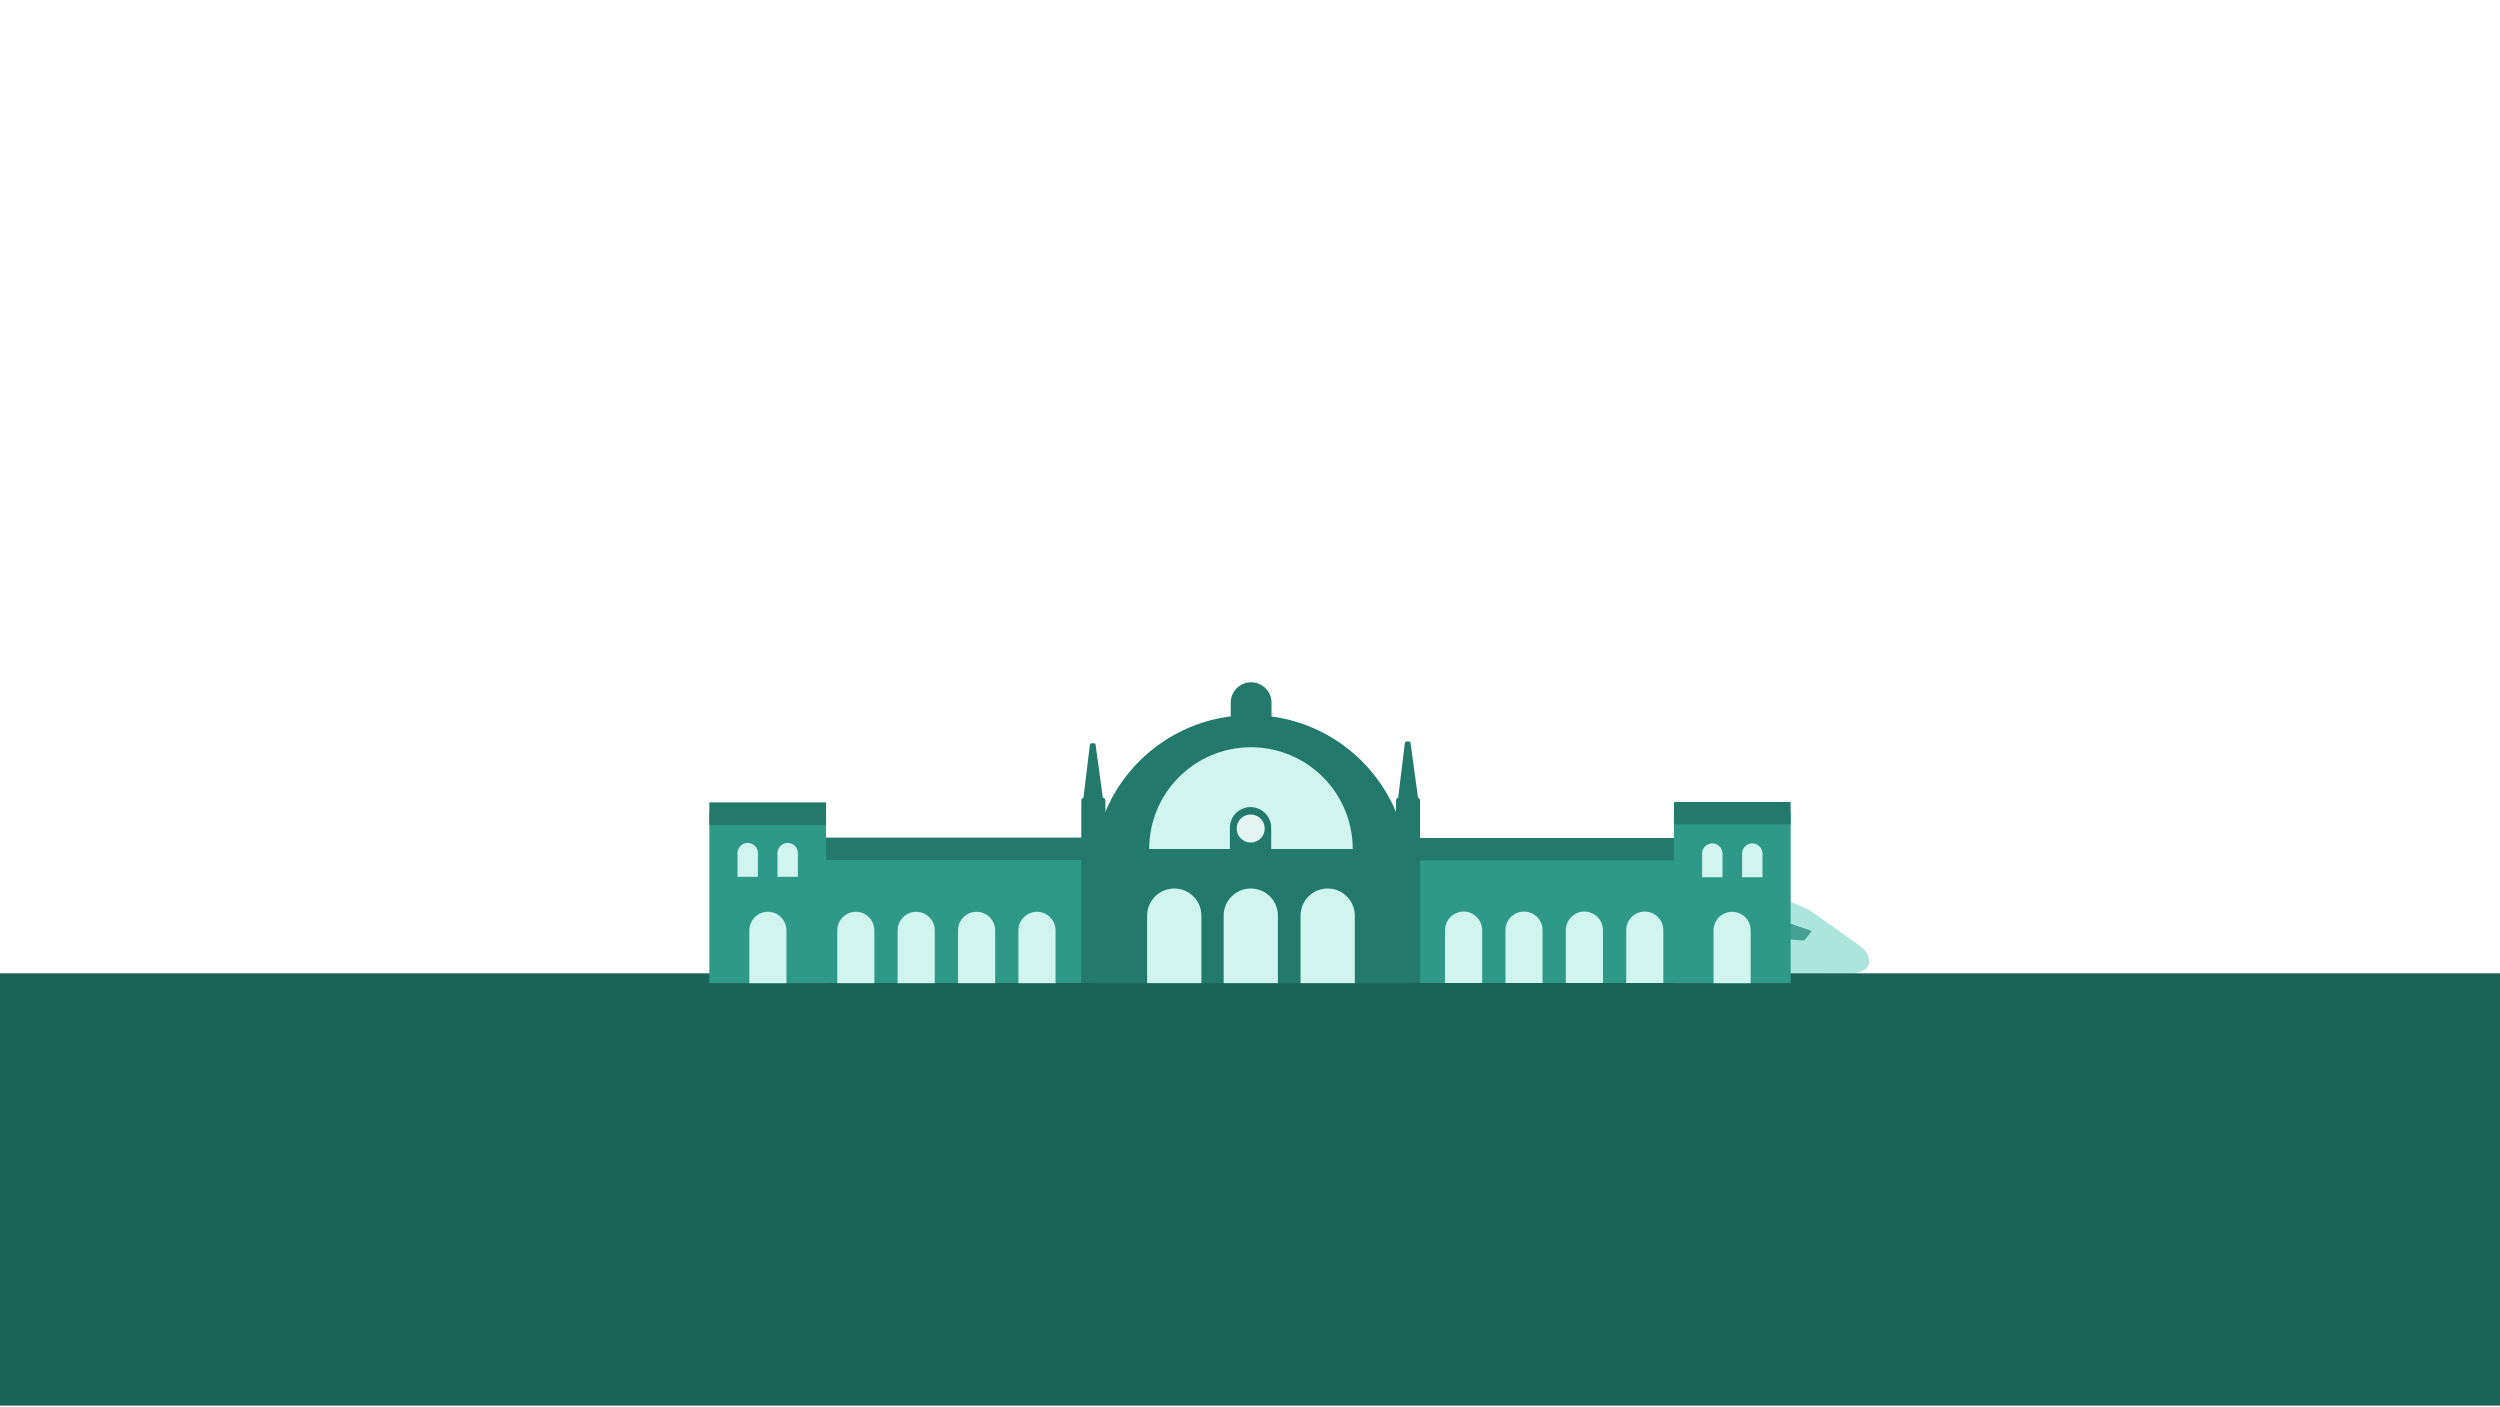
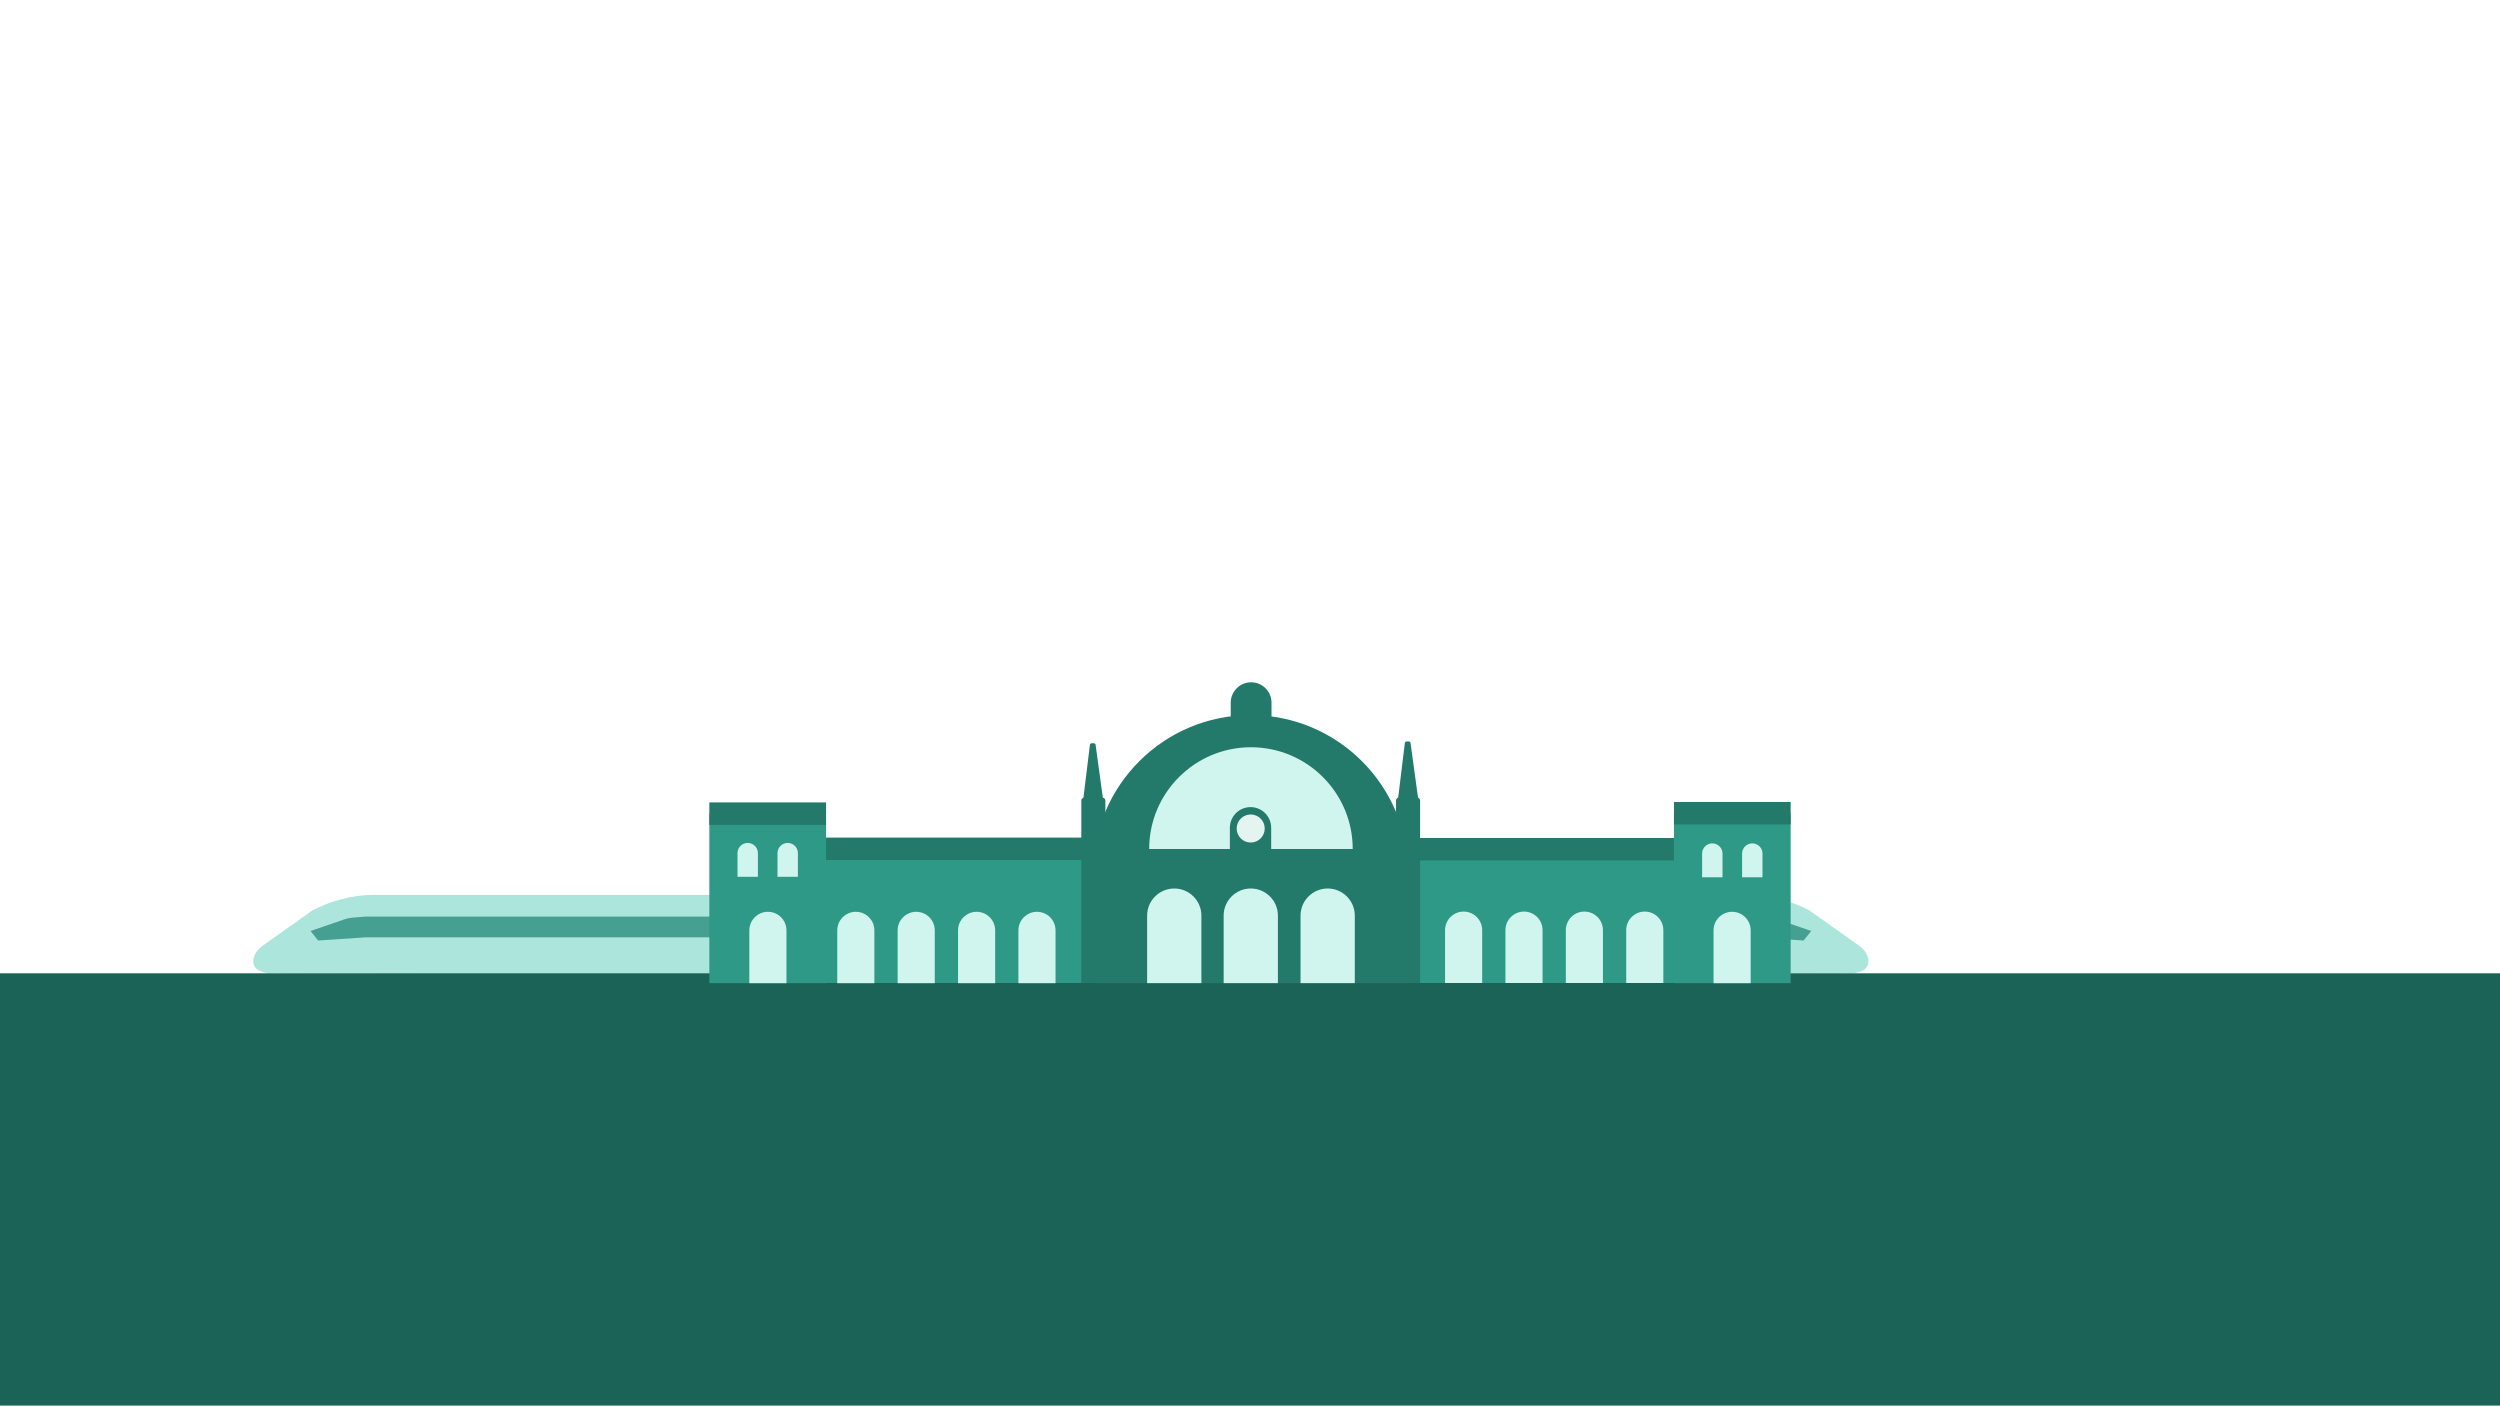
<svg xmlns="http://www.w3.org/2000/svg" viewBox="0 0 3840 2160">
  <g id="quickSelect-fade-1">
    <g id="quickSelect-fade-1-animation">
-       <path d="M2061.55,1498l784.29-2.77c4.88,0,15.64-3.52,19.1-6.24,11.92-9.35,4.62-27.03-7.68-35.91l-77.41-54.89c-27.99-14.56-61.39-23.57-92.33-23.57h-625.97v123.38Z" style="fill: #ace5db; stroke-width: 0px;" />
-       <g>
-         <path d="M2698.57,1439.77h-115.07v-31.89h115.07l19.82,1.61c3.87.31,7.7,1.05,11.4,2.21l53.2,18.3-11.64,14.63-72.78-4.85Z" style="fill: #45a091; stroke-width: 0px;" />
-         <rect x="2061.55" y="1407.89" width="525.38" height="31.89" style="fill: #45a091; stroke-width: 0px;" />
-       </g>
-       <path d="M2061.38,1497.61l-784.29-2.77c-4.88,0-15.64-3.52-19.1-6.24-11.92-9.35-4.62-27.03,7.68-35.91l77.41-54.89c27.99-14.56,61.39-23.57,92.33-23.57h625.97v123.38Z" style="fill: #ace5db; stroke-width: 0px;" />
-       <g>
-         <path d="M1424.35,1439.38h115.07v-31.89h-115.07l-19.82,1.61c-3.87.31-7.7,1.05-11.4,2.21l-56.81,17.67,15.25,15.25,72.78-4.85Z" style="fill: #45a091; stroke-width: 0px;" />
-         <rect x="1534.58" y="1407.5" width="526.97" height="31.89" transform="translate(3596.12 2846.88) rotate(180)" style="fill: #45a091; stroke-width: 0px;" />
-       </g>
+       <path d="M2856.26,1453.08l-77.41-54.89c-27.99-14.56-61.39-23.57-92.33-23.57H572.48c-30.94,0-64.33,9.01-92.33,23.57l-77.41,54.89c-12.3,8.88-19.6,26.56-7.68,35.91,3.46,2.72,14.22,6.24,19.1,6.24l784.29,2.77v-1.55l423.09,1.5v.06l7.95-.03,7.95.03v-.06l423.09-1.5v1.55l784.29-2.77c4.88,0,15.64-3.52,19.1-6.24,11.92-9.35,4.62-27.03-7.68-35.91Z" style="fill: #ace5db; stroke-width: 0px;" />
+       <path d="M2728.8,1411.7c-3.71-1.15-7.53-1.89-11.4-2.21l-19.82-1.61H561.43l-19.82,1.61c-3.87.31-7.7,1.05-11.4,2.21l-53.2,18.3,11.64,14.63,72.78-4.85h2136.15l72.78,4.85,11.64-14.63-53.2-18.3Z" style="fill: #45a091; stroke-width: 0px;" />
    </g>
  </g>
  <g id="quickSelect-move">
    <rect x="0" y="1495" width="3840" height="664" style="fill: #1c6357; stroke-width: 0px;" />
    <g>
      <path d="M1920.97,1098.37h0c133.52,0,241.91,108.4,241.91,241.91v169.84h-483.83v-169.84c0-133.52,108.4-241.91,241.91-241.91Z" style="fill: #237a6b; stroke-width: 0px;" />
      <rect x="2163.05" y="1316.86" width="554.02" height="193.03" style="fill: #2e9987; stroke-width: 0px;" />
      <rect x="1124.88" y="1316.86" width="554.02" height="193.03" style="fill: #2e9987; stroke-width: 0px;" />
      <path d="M1921.19,1364.73h0c23,0,41.68,18.67,41.68,41.68v103.72h-83.35v-103.72c0-23,18.67-41.68,41.68-41.68Z" style="fill: #d0f4ee; stroke-width: 0px;" />
      <path d="M1921.46,1147.77h0c86.28,0,156.32,70.05,156.32,156.32h-312.64c0-86.28,70.05-156.32,156.32-156.32Z" style="fill: #d0f4ee; stroke-width: 0px;" />
      <path d="M1920.8,1239.71h0c17.51,0,31.73,14.22,31.73,31.73v43.85h-63.45v-43.85c0-17.51,14.22-31.73,31.73-31.73Z" style="fill: #237a6b; stroke-width: 0px;" />
      <path d="M1665.19,1225.29h28.38c2.37,0,4.3,1.93,4.3,4.3v280.4h-36.98v-280.4c0-2.37,1.93-4.3,4.3-4.3Z" style="fill: #237a6b; stroke-width: 0px;" />
      <path d="M1680.24,1141.69h-3.55c-1.32,0-2.43.98-2.59,2.3l-10.37,84.82h30.71l-11.6-84.86c-.18-1.29-1.28-2.26-2.59-2.26Z" style="fill: #237a6b; stroke-width: 0px;" />
      <path d="M1921.72,1048h0c17.29,0,31.34,14.04,31.34,31.34v26.95h-62.67v-26.95c0-17.29,14.04-31.34,31.34-31.34Z" style="fill: #237a6b; stroke-width: 0px;" />
      <path d="M1803.66,1364.73h0c23,0,41.68,18.67,41.68,41.68v103.72h-83.35v-103.72c0-23,18.67-41.68,41.68-41.68Z" style="fill: #d0f4ee; stroke-width: 0px;" />
      <path d="M2039.3,1364.73h0c23,0,41.68,18.67,41.68,41.68v103.72h-83.35v-103.72c0-23,18.67-41.68,41.68-41.68Z" style="fill: #d0f4ee; stroke-width: 0px;" />
      <path d="M1592.79,1400.52h0c15.74,0,28.52,12.78,28.52,28.52v81.16h-57.03v-81.16c0-15.74,12.78-28.52,28.52-28.52Z" style="fill: #d0f4ee; stroke-width: 0px;" />
      <path d="M1500.04,1400.52h0c15.74,0,28.52,12.78,28.52,28.52v81.16h-57.03v-81.16c0-15.74,12.78-28.52,28.52-28.52Z" style="fill: #d0f4ee; stroke-width: 0px;" />
      <path d="M1407.28,1400.52h0c15.74,0,28.52,12.78,28.52,28.52v81.16h-57.03v-81.16c0-15.74,12.78-28.52,28.52-28.52Z" style="fill: #d0f4ee; stroke-width: 0px;" />
      <path d="M1314.53,1400.52h0c15.74,0,28.52,12.78,28.52,28.52v81.16h-57.03v-81.16c0-15.74,12.78-28.52,28.52-28.52Z" style="fill: #d0f4ee; stroke-width: 0px;" />
      <rect x="1125.09" y="1286.55" width="554.02" height="34.47" style="fill: #237a6b; stroke-width: 0px;" />
      <rect x="2162.82" y="1287.18" width="554.02" height="34.47" style="fill: #237a6b; stroke-width: 0px;" />
      <circle cx="1921.07" cy="1272.59" r="21.55" style="fill: #e4f4f1; stroke-width: 0px;" />
      <rect x="1089.56" y="1249.41" width="179.24" height="260.72" style="fill: #2e9987; stroke-width: 0px;" />
      <rect x="2571.2" y="1249.41" width="179.24" height="260.72" style="fill: #2e9987; stroke-width: 0px;" />
      <rect x="1089.56" y="1232.49" width="179.24" height="34.47" style="fill: #237a6b; stroke-width: 0px;" />
      <rect x="2571.2" y="1231.86" width="179.24" height="34.47" style="fill: #237a6b; stroke-width: 0px;" />
      <path d="M2660.51,1400.52h0c15.74,0,28.52,12.78,28.52,28.52v81.16h-57.03v-81.16c0-15.74,12.78-28.52,28.52-28.52Z" style="fill: #d0f4ee; stroke-width: 0px;" />
      <path d="M1179.49,1400.52h0c15.74,0,28.52,12.78,28.52,28.52v81.16h-57.03v-81.16c0-15.74,12.78-28.52,28.52-28.52Z" style="fill: #d0f4ee; stroke-width: 0px;" />
      <path d="M1148.47,1294.73h0c8.65,0,15.67,7.02,15.67,15.67v36.35h-31.34v-36.35c0-8.65,7.02-15.67,15.67-15.67Z" style="fill: #d0f4ee; stroke-width: 0px;" />
      <path d="M1209.89,1294.73h0c8.65,0,15.67,7.02,15.67,15.67v36.35h-31.34v-36.35c0-8.65,7.02-15.67,15.67-15.67Z" style="fill: #d0f4ee; stroke-width: 0px;" />
      <path d="M2630.11,1295.42h0c8.65,0,15.67,7.02,15.67,15.67v36.35h-31.34v-36.35c0-8.65,7.02-15.67,15.67-15.67Z" style="fill: #d0f4ee; stroke-width: 0px;" />
      <path d="M2691.53,1295.42h0c8.65,0,15.67,7.02,15.67,15.67v36.35h-31.34v-36.35c0-8.65,7.02-15.67,15.67-15.67Z" style="fill: #d0f4ee; stroke-width: 0px;" />
      <path d="M2148.56,1225.19h28.44c2.36,0,4.27,1.91,4.27,4.27v280.43h-36.98v-280.43c0-2.36,1.91-4.27,4.27-4.27Z" style="fill: #237a6b; stroke-width: 0px;" />
      <path d="M2164,1138.89h-3.55c-1.32,0-2.43.98-2.59,2.3l-10.37,84.82h30.71l-11.6-84.86c-.18-1.29-1.28-2.26-2.59-2.26Z" style="fill: #237a6b; stroke-width: 0px;" />
      <path d="M2526.37,1400.18h0c15.74,0,28.52,12.78,28.52,28.52v81.16h-57.03v-81.16c0-15.74,12.78-28.52,28.52-28.52Z" style="fill: #d0f4ee; stroke-width: 0px;" />
      <path d="M2433.61,1400.18h0c15.74,0,28.52,12.78,28.52,28.52v81.16h-57.03v-81.16c0-15.74,12.78-28.52,28.52-28.52Z" style="fill: #d0f4ee; stroke-width: 0px;" />
      <path d="M2340.86,1400.18h0c15.74,0,28.52,12.78,28.52,28.52v81.16h-57.03v-81.16c0-15.74,12.78-28.52,28.52-28.52Z" style="fill: #d0f4ee; stroke-width: 0px;" />
      <path d="M2248.1,1400.18h0c15.74,0,28.52,12.78,28.52,28.52v81.16h-57.03v-81.16c0-15.74,12.78-28.52,28.52-28.52Z" style="fill: #d0f4ee; stroke-width: 0px;" />
    </g>
  </g>
</svg>
